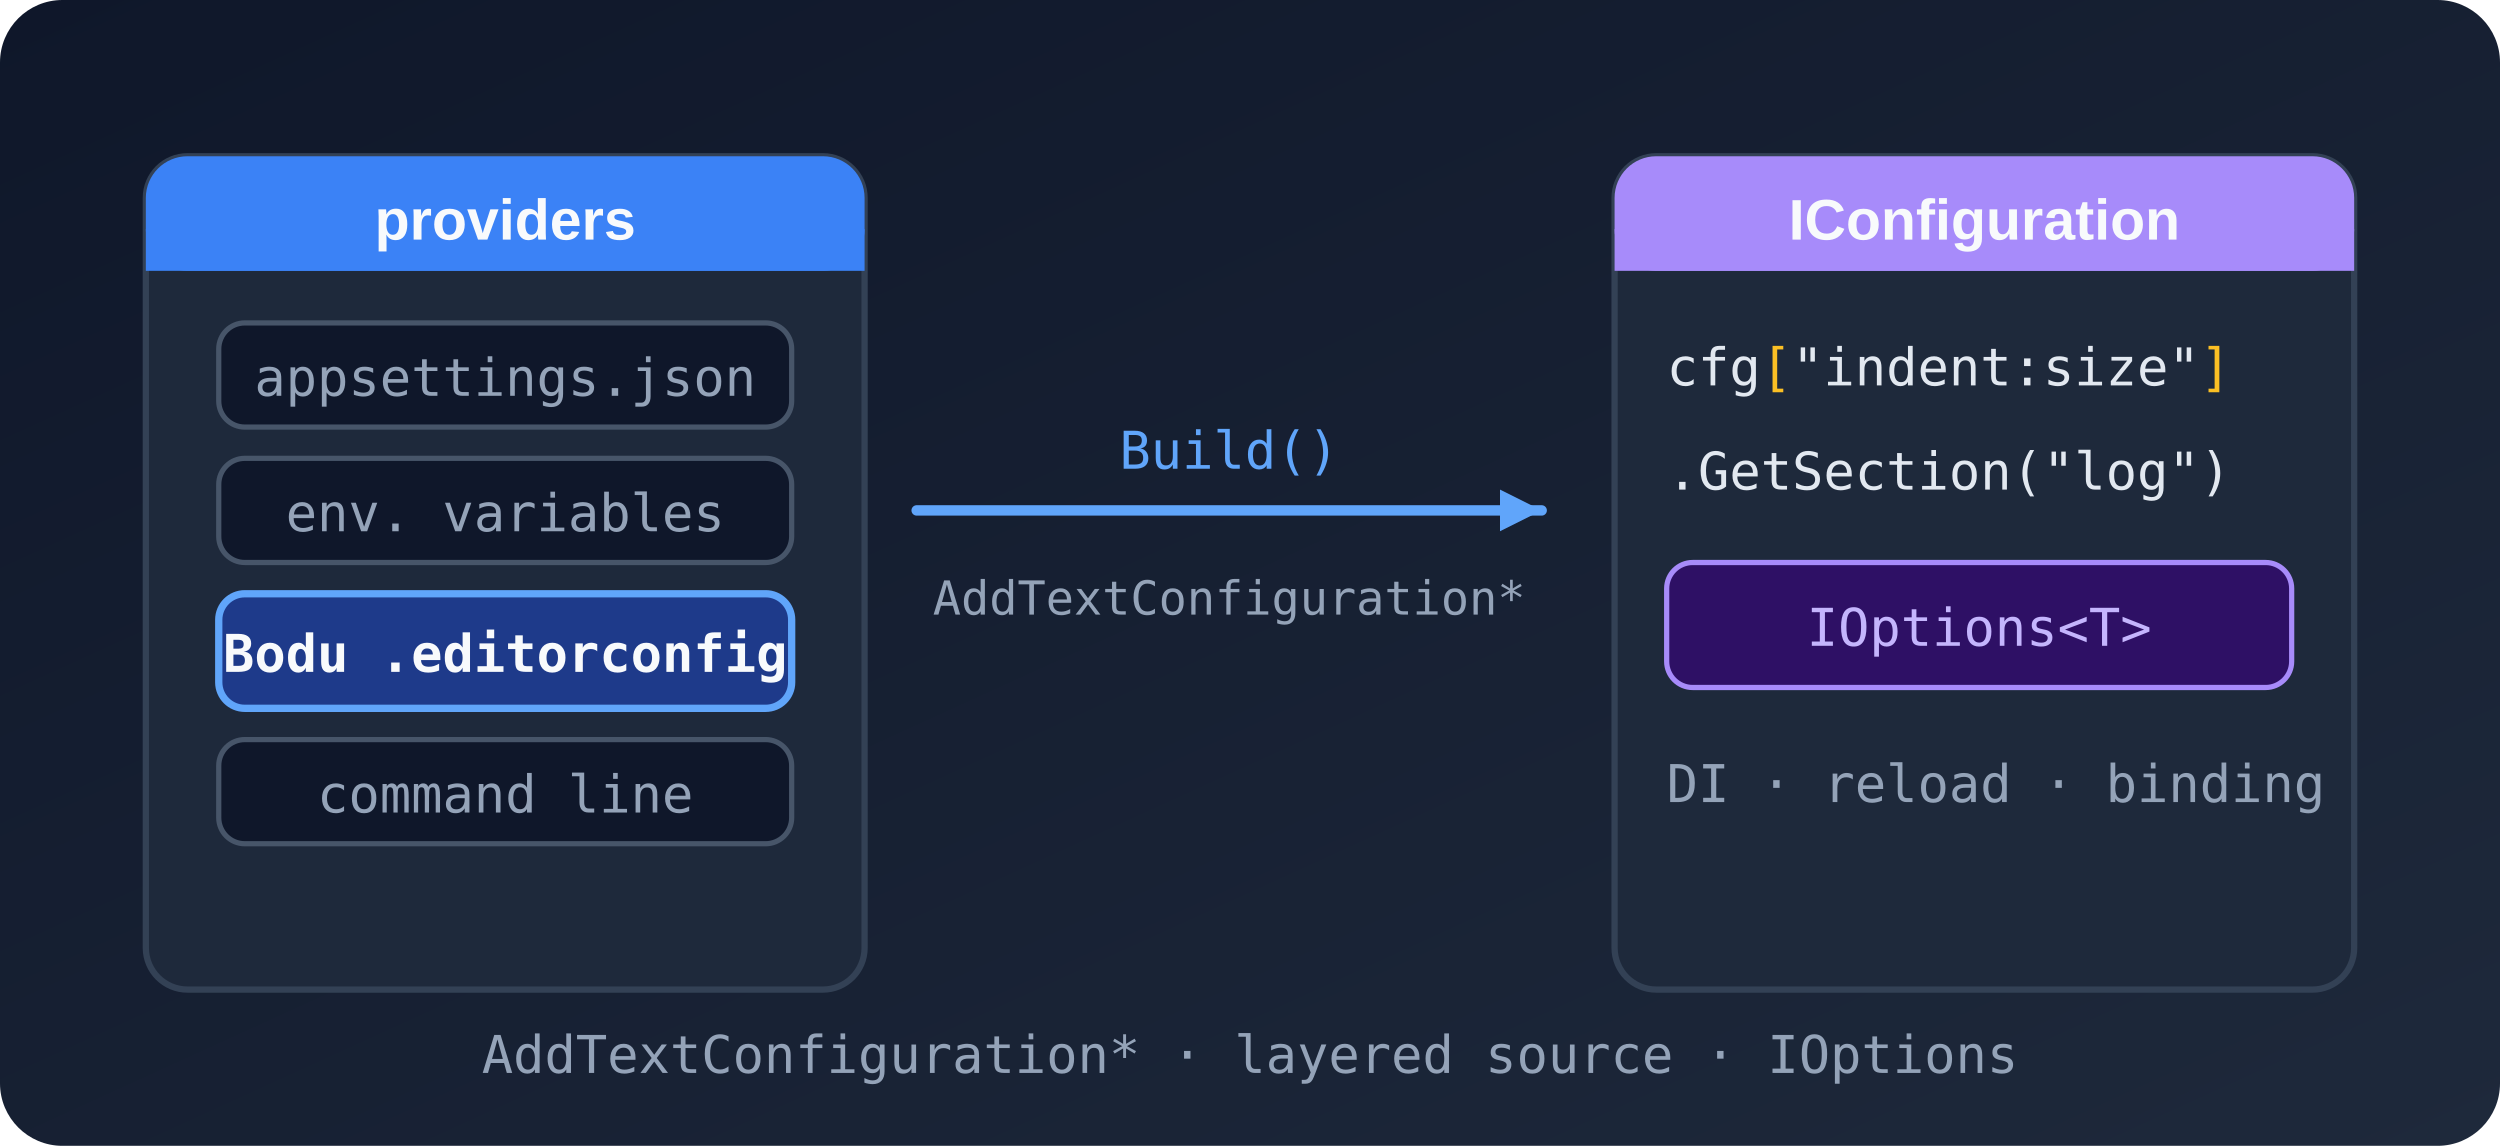
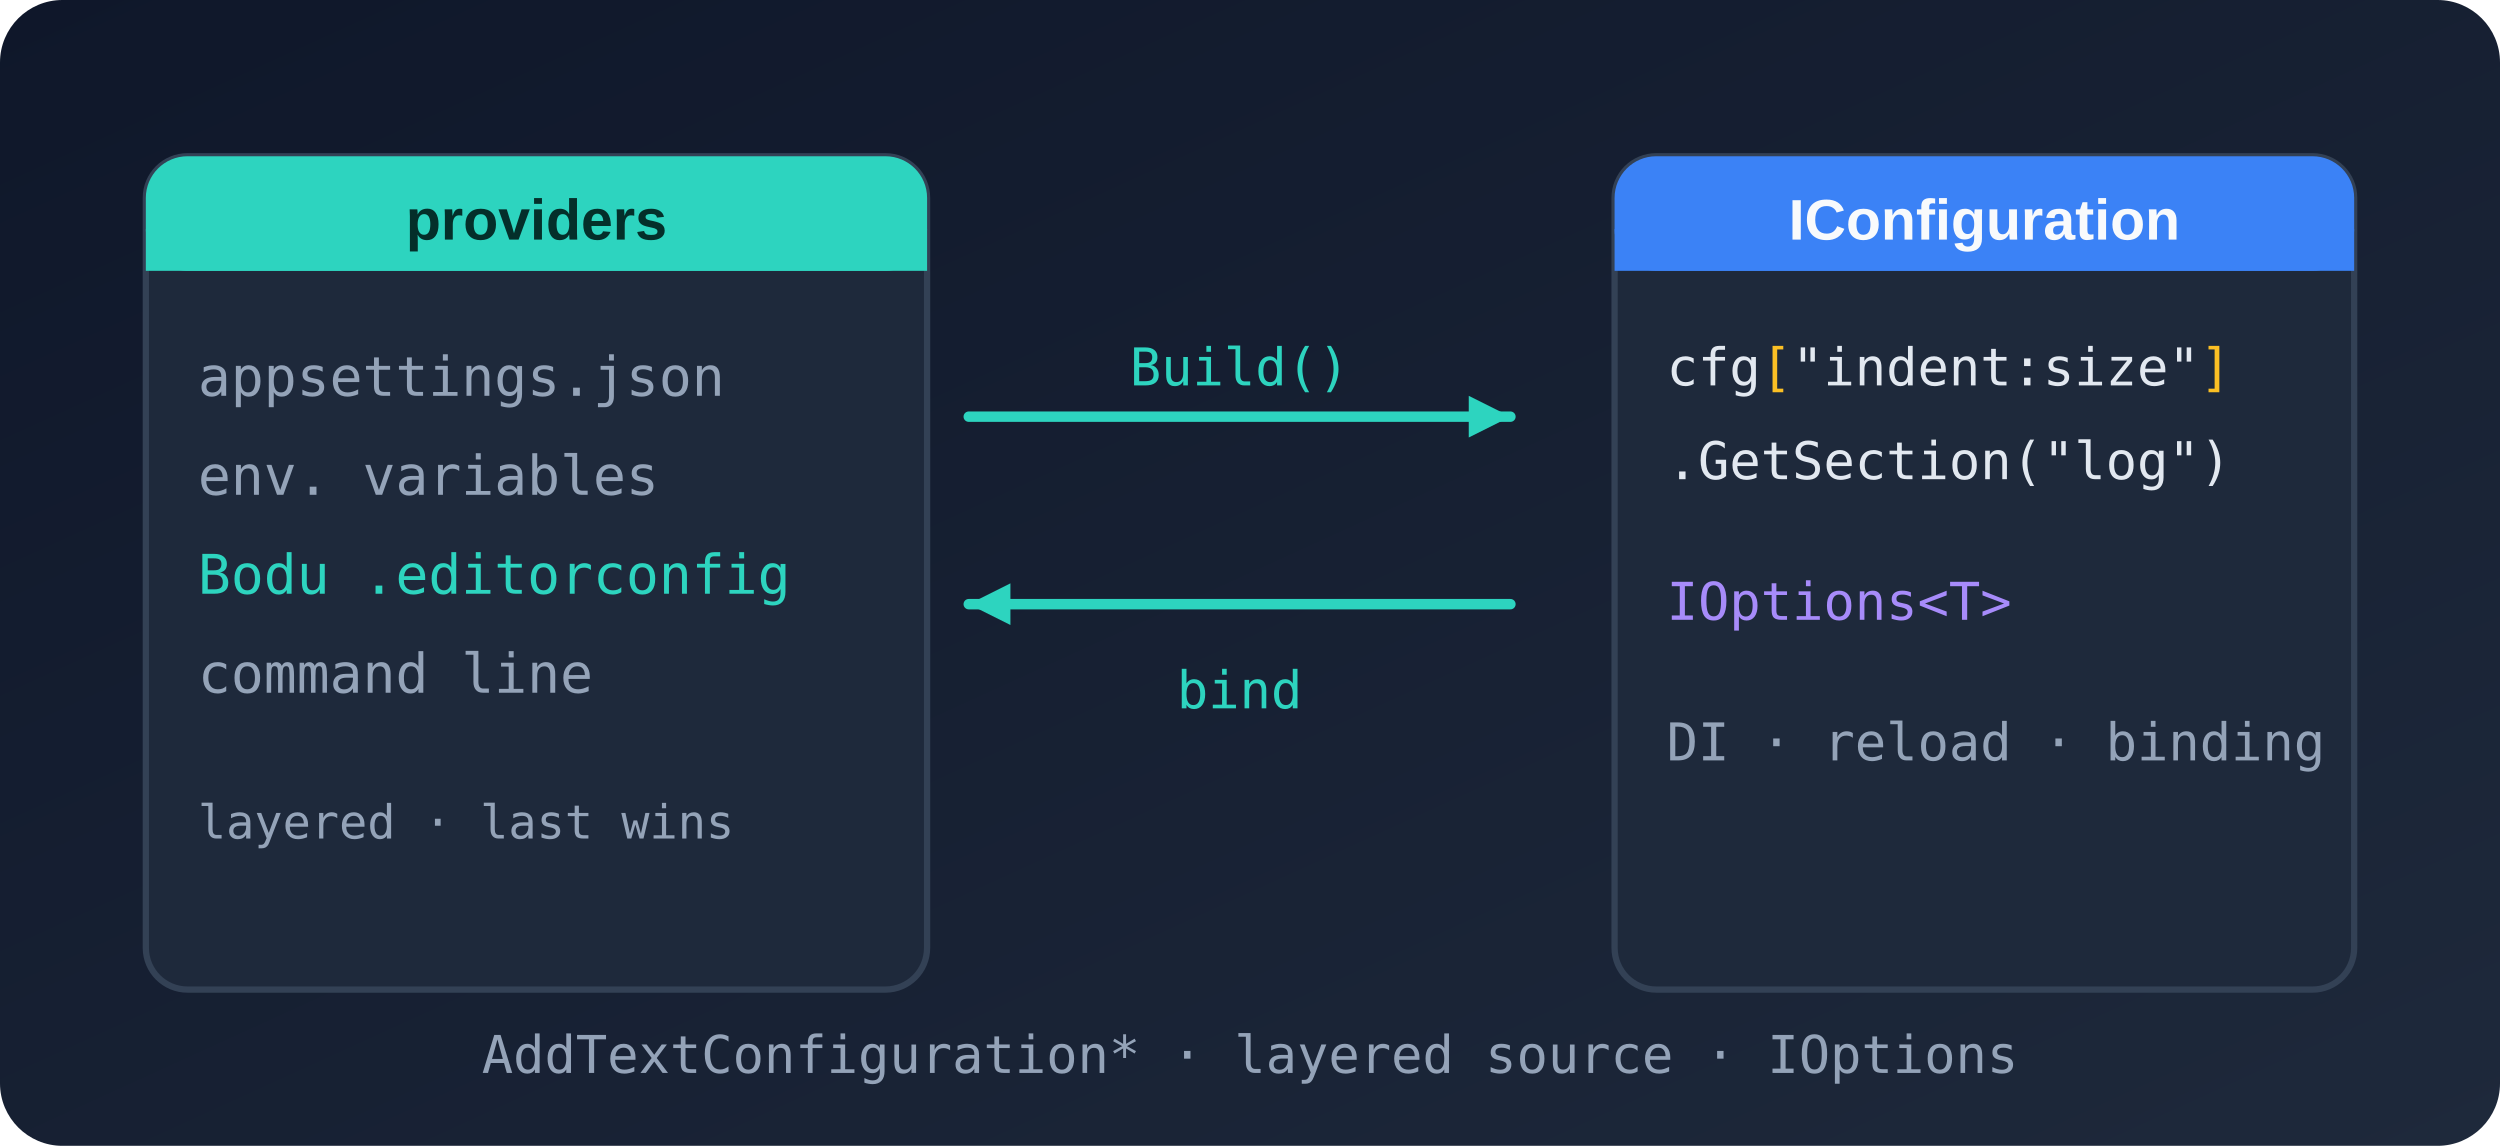
<svg xmlns="http://www.w3.org/2000/svg" viewBox="0 0 480 220" role="img" aria-label="Bodu.Extensions.Configuration.Text — Microsoft.Extensions.Configuration bridge">
  <defs>
-     <linearGradient id="xcfg-bg" x1="0" y1="0" x2="1" y2="1">
+     <linearGradient id="mect-bg" x1="0" y1="0" x2="1" y2="1">
      <stop offset="0" stop-color="#0F172A" />
      <stop offset="1" stop-color="#1E293B" />
    </linearGradient>
  </defs>
-   <rect width="480" height="220" rx="12" fill="url(#xcfg-bg)" />
+   <rect width="480" height="220" rx="12" fill="url(#mect-bg)" />
  <g transform="translate(28 30)" font-family="'Segoe UI','Helvetica Neue',Arial,sans-serif" font-size="11">
-     <rect width="138" height="160" rx="8" fill="#1E293B" stroke="#334155" stroke-width="1.2" />
-     <rect width="138" height="22" rx="8" fill="#3B82F6" />
-     <rect y="14" width="138" height="8" fill="#3B82F6" />
-     <text x="69" y="16" fill="#F8FAFC" text-anchor="middle" font-weight="700" font-size="11">providers</text>
-     <g font-family="'Consolas','Menlo',monospace" font-size="10" text-anchor="middle">
-       <g transform="translate(14 32)">
-         <rect width="110" height="20" rx="5" fill="#0F172A" stroke="#475569" stroke-width="1" />
-         <text x="55" y="14" fill="#94A3B8">appsettings.json</text>
-       </g>
-       <g transform="translate(14 58)">
-         <rect width="110" height="20" rx="5" fill="#0F172A" stroke="#475569" stroke-width="1" />
-         <text x="55" y="14" fill="#94A3B8">env. variables</text>
-       </g>
-       <g transform="translate(14 84)">
-         <rect width="110" height="22" rx="5" fill="#1E3A8A" stroke="#60A5FA" stroke-width="1.4" />
-         <text x="55" y="15" fill="#F8FAFC" font-weight="700">Bodu .editorconfig</text>
-       </g>
-       <g transform="translate(14 112)">
-         <rect width="110" height="20" rx="5" fill="#0F172A" stroke="#475569" stroke-width="1" />
-         <text x="55" y="14" fill="#94A3B8">command line</text>
-       </g>
+     <rect width="150" height="160" rx="8" fill="#1E293B" stroke="#334155" stroke-width="1.2" />
+     <rect width="150" height="22" rx="8" fill="#2DD4BF" />
+     <rect y="14" width="150" height="8" fill="#2DD4BF" />
+     <text x="75" y="16" fill="#042F2A" text-anchor="middle" font-weight="700" font-size="11">providers</text>
+     <g fill="#E2E8F0" font-family="'Consolas','Menlo',monospace" font-size="10.5">
+       <text x="10" y="46">
+         <tspan fill="#94A3B8">appsettings.json</tspan>
+       </text>
+       <text x="10" y="65">
+         <tspan fill="#94A3B8">env. variables</tspan>
+       </text>
+       <text x="10" y="84">
+         <tspan fill="#2DD4BF">Bodu .editorconfig</tspan>
+       </text>
+       <text x="10" y="103">
+         <tspan fill="#94A3B8">command line</tspan>
+       </text>
+       <text x="10" y="131">
+         <tspan fill="#94A3B8" font-size="9">layered · last wins</tspan>
+       </text>
    </g>
  </g>
-   <g transform="translate(176 80)">
-     <g fill="none" stroke="#60A5FA" stroke-width="2" stroke-linecap="round">
-       <line x1="0" y1="18" x2="120" y2="18" />
-       <polygon points="120,18 112,14 112,22" fill="#60A5FA" stroke="none" />
-     </g>
-     <text x="60" y="10" fill="#60A5FA" font-family="'Consolas','Menlo',monospace" font-size="10" text-anchor="middle">Build()</text>
-     <text x="60" y="38" fill="#94A3B8" font-family="'Consolas','Menlo',monospace" font-size="9" text-anchor="middle">AddTextConfiguration*</text>
+   <g transform="translate(186 80)" fill="none" stroke="#2DD4BF" stroke-width="2" stroke-linecap="round">
+     <line x1="0" y1="0" x2="104" y2="0" />
+     <polygon points="104,0 96,-4 96,4" fill="#2DD4BF" stroke="none" />
+     <line x1="104" y1="36" x2="0" y2="36" />
+     <polygon points="0,36 8,32 8,40" fill="#2DD4BF" stroke="none" />
+   </g>
+   <g transform="translate(186 80)" fill="#2DD4BF" font-family="'Consolas','Menlo',monospace" font-size="10" text-anchor="middle">
+     <text x="52" y="-6">Build()</text>
+     <text x="52" y="56">bind</text>
  </g>
  <g transform="translate(310 30)" font-family="'Segoe UI','Helvetica Neue',Arial,sans-serif" font-size="11">
    <rect width="142" height="160" rx="8" fill="#1E293B" stroke="#334155" stroke-width="1.2" />
-     <rect width="142" height="22" rx="8" fill="#A78BFA" />
-     <rect y="14" width="142" height="8" fill="#A78BFA" />
+     <rect width="142" height="22" rx="8" fill="#3B82F6" />
+     <rect y="14" width="142" height="8" fill="#3B82F6" />
    <text x="71" y="16" fill="#F8FAFC" text-anchor="middle" font-weight="700" font-size="11">IConfiguration</text>
-     <g font-family="'Consolas','Menlo',monospace" font-size="10">
-       <text x="10" y="44" fill="#E2E8F0">cfg<tspan fill="#FBBF24">[</tspan>"indent:size"<tspan fill="#FBBF24">]</tspan>
+     <g fill="#E2E8F0" font-family="'Consolas','Menlo',monospace" font-size="10">
+       <text x="10" y="44">cfg<tspan fill="#FBBF24">[</tspan>"indent:size"<tspan fill="#FBBF24">]</tspan>
      </text>
-       <text x="10" y="64" fill="#E2E8F0">.GetSection("log")</text>
-       <g transform="translate(10 78)">
-         <rect width="120" height="24" rx="5" fill="#2E1065" stroke="#A78BFA" stroke-width="1" />
-         <text x="60" y="16" fill="#C4B5FD" text-anchor="middle">IOptions&lt;T&gt;</text>
-       </g>
-       <text x="10" y="124" fill="#94A3B8">DI · reload · binding</text>
+       <text x="10" y="62">.GetSection("log")</text>
+       <text x="10" y="89">
+         <tspan fill="#A78BFA">IOptions&lt;T&gt;</tspan>
+       </text>
+       <text x="10" y="116">
+         <tspan fill="#94A3B8">DI · reload · binding</tspan>
+       </text>
    </g>
  </g>
  <g fill="#94A3B8" font-family="'Consolas','Menlo',monospace" font-size="10">
    <text x="240" y="206" text-anchor="middle">AddTextConfiguration* · layered source · IOptions</text>
  </g>
</svg>
